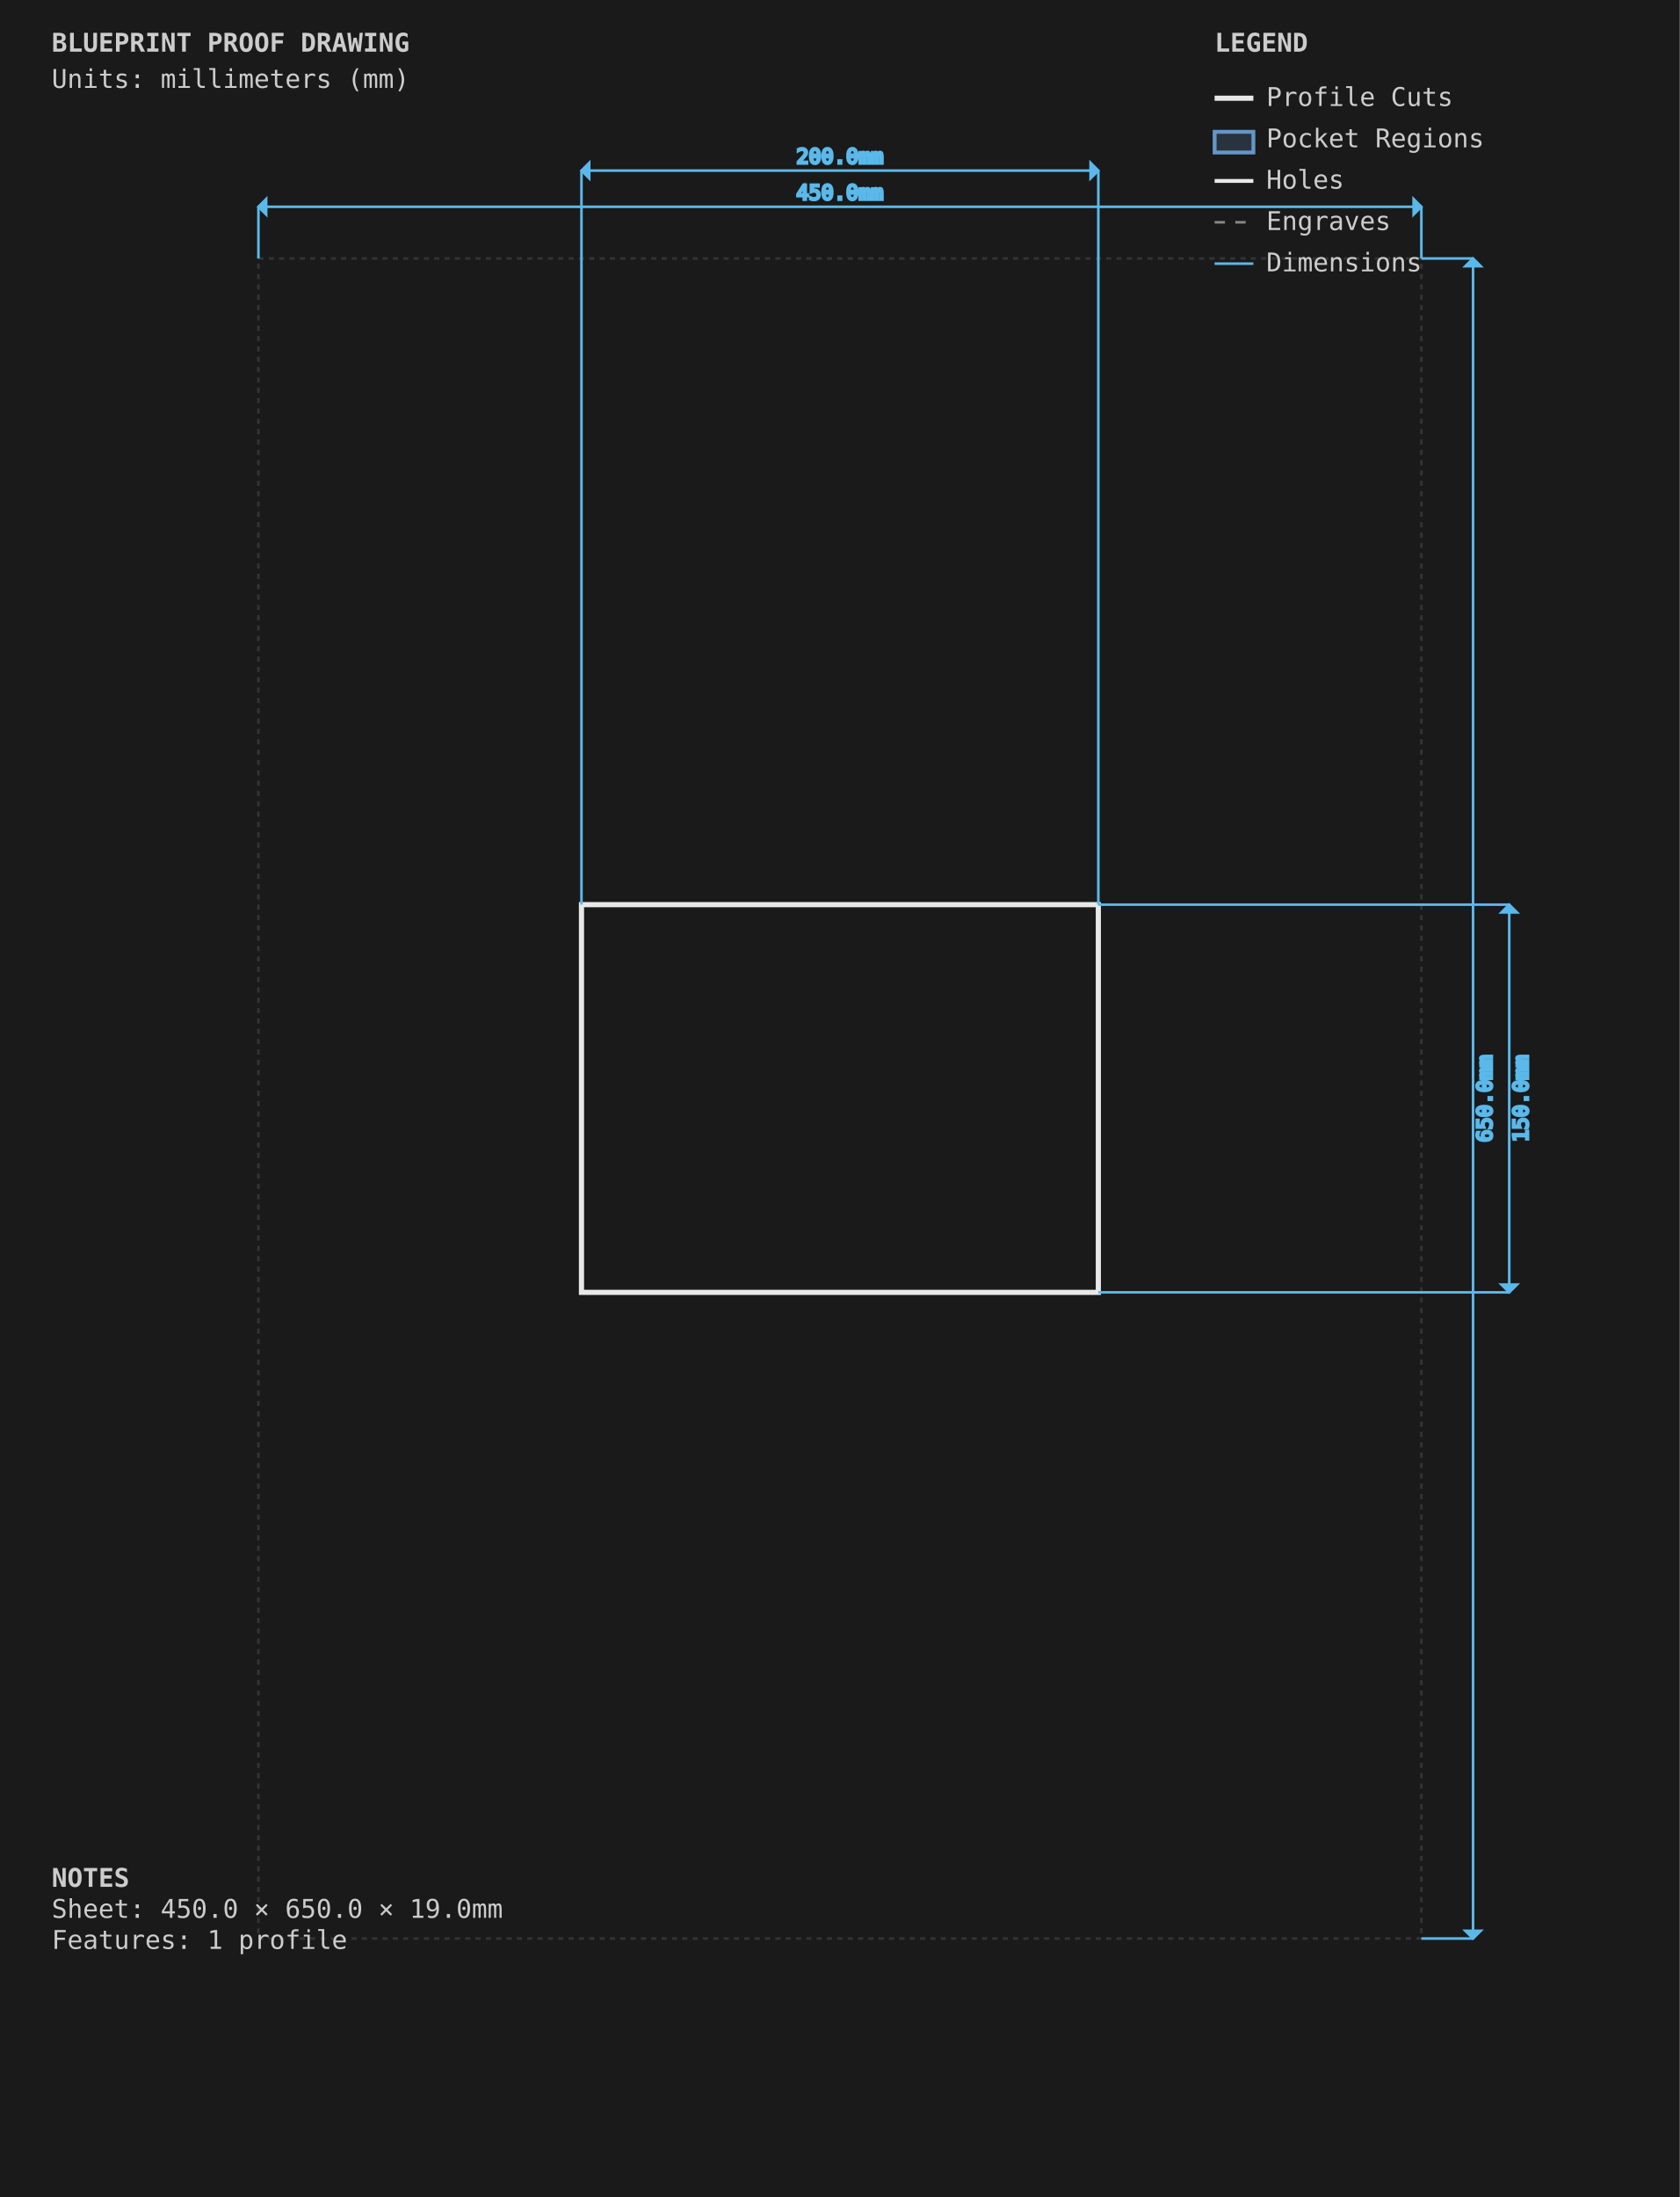
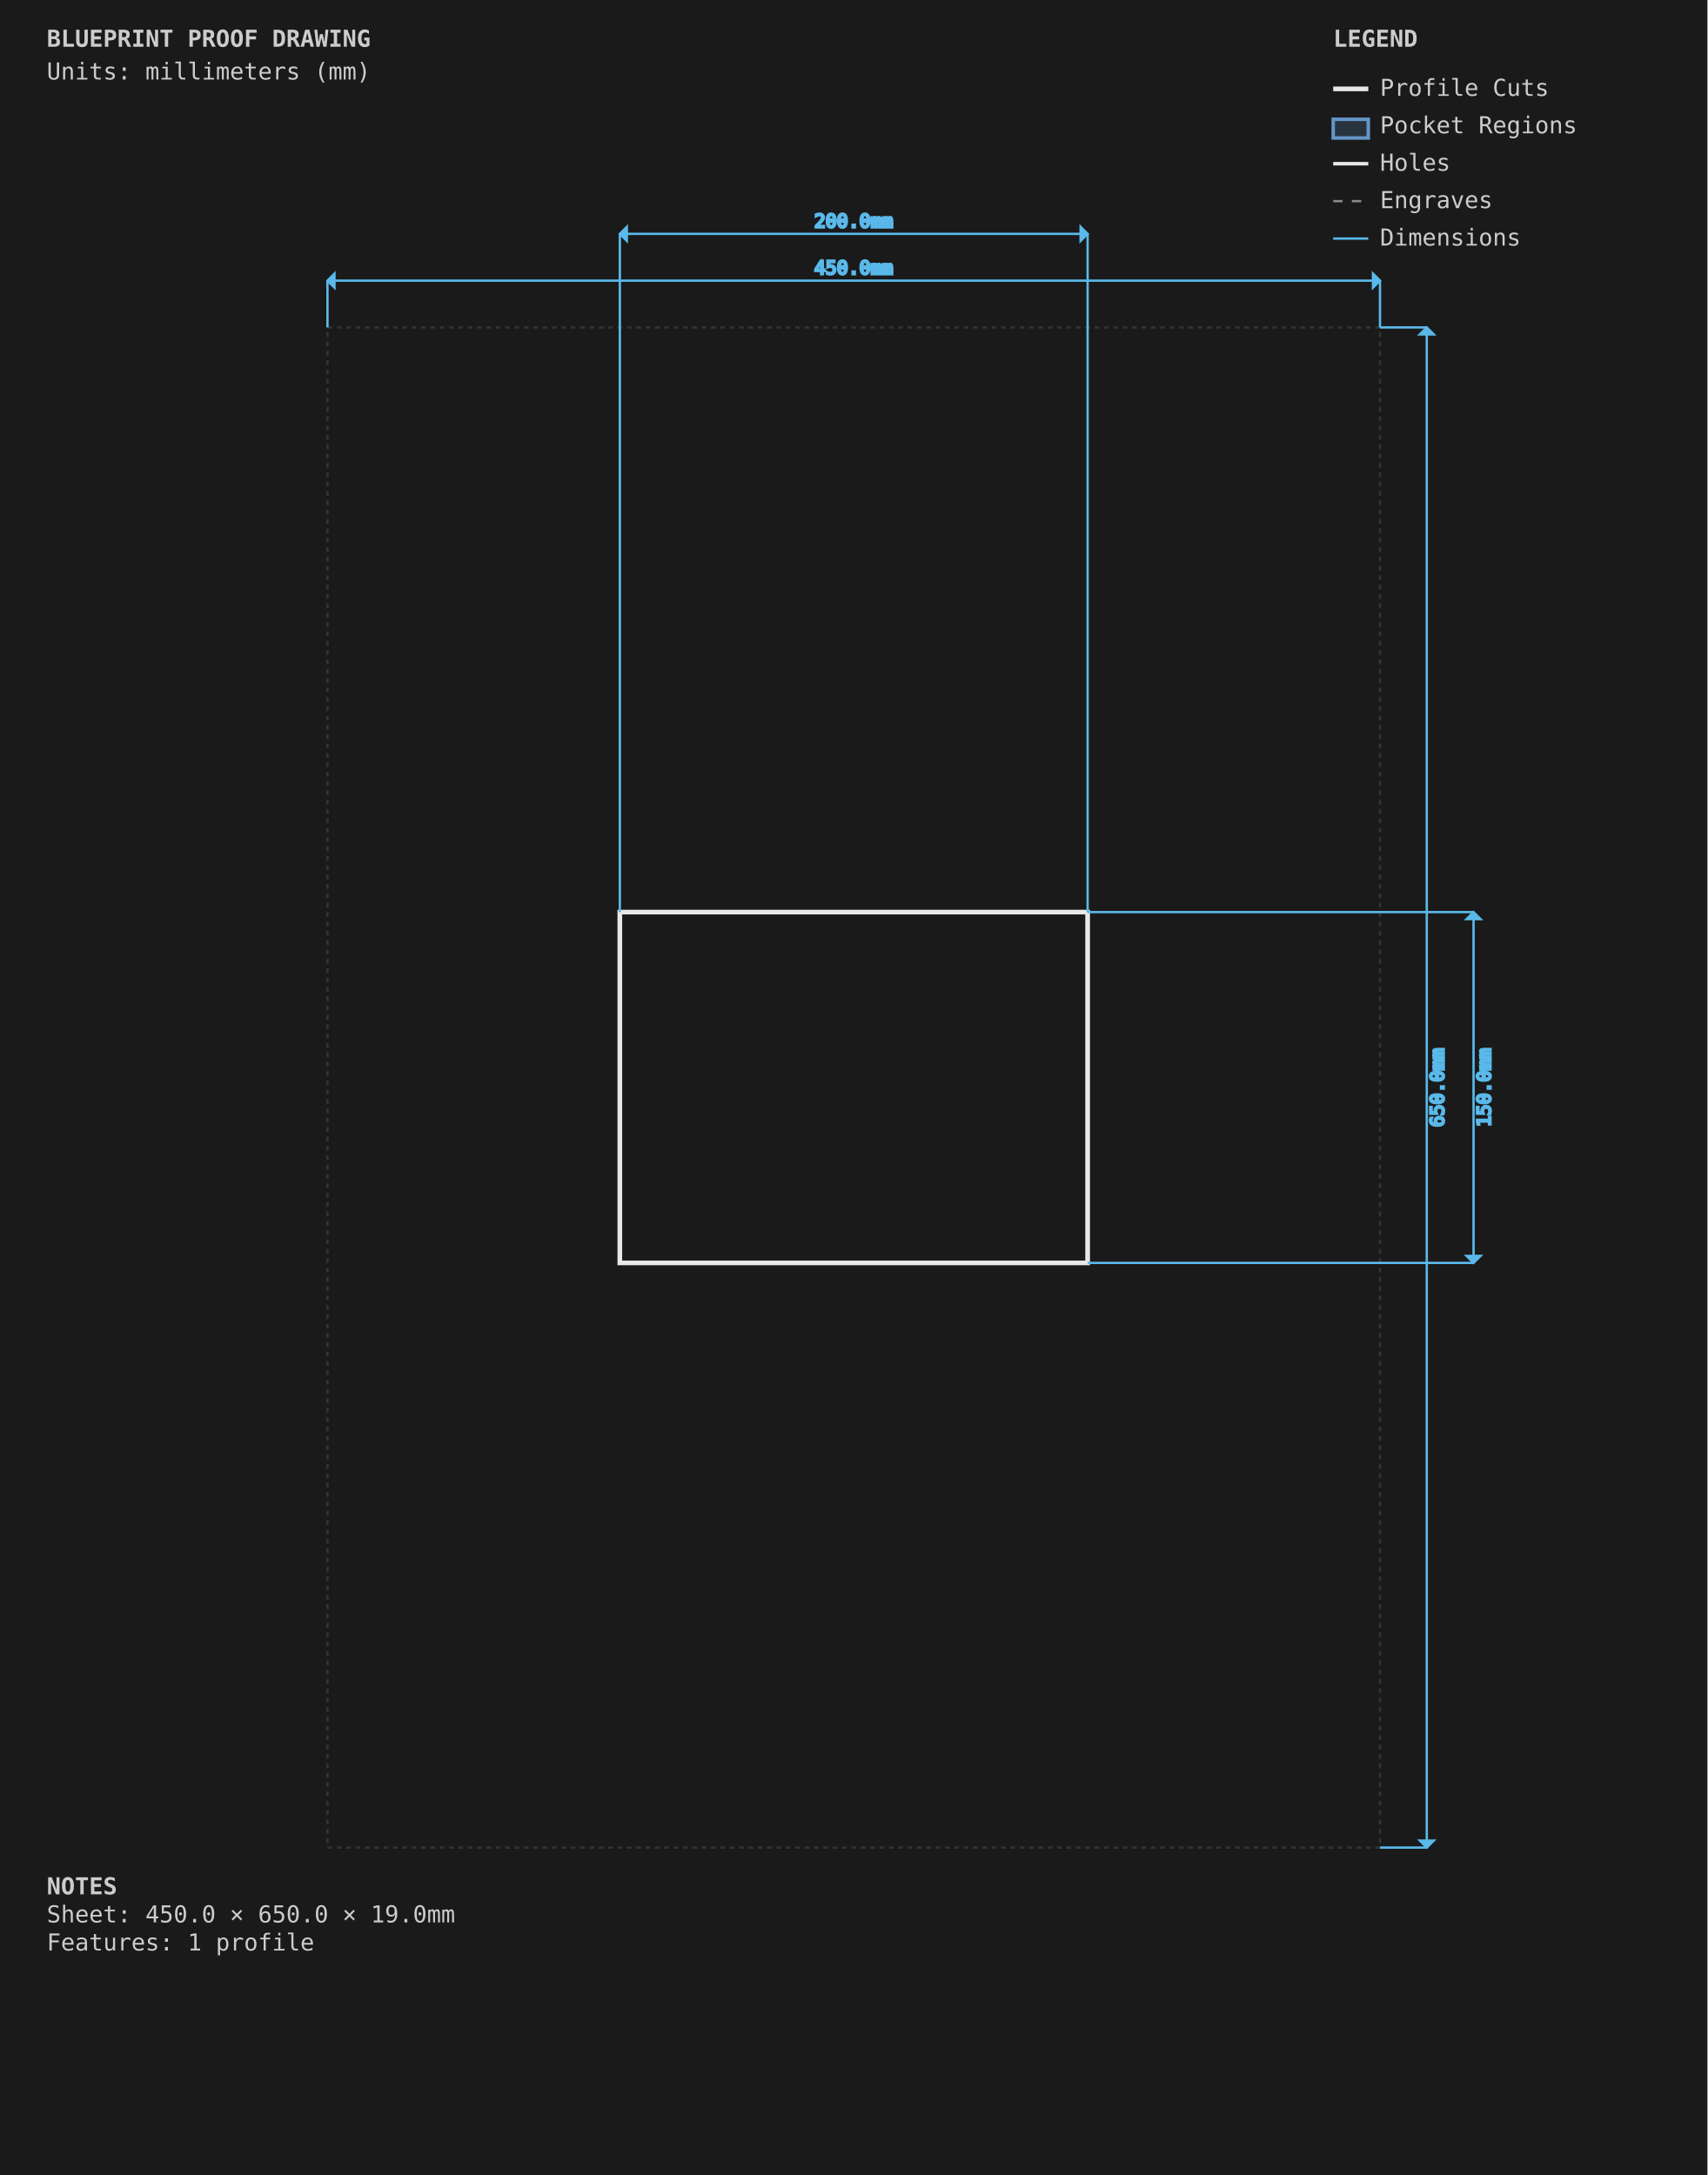
- <svg xmlns="http://www.w3.org/2000/svg" viewBox="0 0 650.0 850.0" width="650.0mm" height="850.0mm">
+ <svg xmlns="http://www.w3.org/2000/svg" viewBox="0 0 730.0 930.0" width="730.0mm" height="930.0mm">
  <style>
        .sheet-outline { stroke: #333333; stroke-width: 1; fill: none; stroke-dasharray: 2,2; }
        .profile-cuts { stroke: #e8e8e8; stroke-width: 2; fill: none; }
        .pocket-regions { stroke: #6496c8; stroke-width: 1.5; fill: #6496c8; fill-opacity: 0.2; }
        .holes { stroke: #e8e8e8; stroke-width: 1.5; fill: none; }
        .engrave-paths { stroke: #888888; stroke-width: 1; fill: none; stroke-dasharray: 4,4; }
        .construction { stroke: #333333; stroke-width: 0.5; fill: none; stroke-dasharray: 2,2; }
        .dimensions { stroke: #5ab9ea; stroke-width: 1; fill: none; }
        .dimension-text { fill: #5ab9ea; font-family: monospace; font-size: 8px; }
        .notes { fill: #cccccc; font-family: monospace; font-size: 10px; }
        .legend { fill: #cccccc; font-family: monospace; font-size: 10px; }
    </style>
-   <rect x="0" y="0" width="650.0" height="850.0" fill="#1a1a1a" />
+   <rect x="0" y="0" width="730.0" height="930.0" fill="#1a1a1a" />
  <g id="SHEET_OUTLINE" class="sheet-outline">
-     <rect x="100" y="100" width="450.0" height="650.0" />
+     <rect x="140" y="140" width="450.0" height="650.0" />
  </g>
  <g id="PROFILE_CUTS" class="profile-cuts">
-     <rect x="225.0" y="350.0" width="200.0" height="150.0" />
+     <rect x="265.0" y="390.0" width="200.0" height="150.0" />
  </g>
  <g id="POCKET_REGIONS" class="pocket-regions" />
  <g id="ENGRAVE_PATHS" class="engrave-paths" />
  <g id="HOLES" class="holes" />
  <g id="CONSTRUCTION" class="construction" />
  <g id="DIMENSIONS" class="dimensions">
-     <line x1="100" y1="100" x2="100" y2="80.0" stroke="#5ab9ea" stroke-width="1" />
-     <line x1="550.0" y1="100" x2="550.0" y2="80.0" stroke="#5ab9ea" stroke-width="1" />
-     <line x1="100" y1="80.0" x2="550.0" y2="80.0" stroke="#5ab9ea" stroke-width="1" />
-     <polygon points="100,80.0 103.0,77.0 103.0,83.0" fill="#5ab9ea" />
-     <polygon points="550.0,80.0 547.0,77.0 547.0,83.0" fill="#5ab9ea" />
-     <text x="325.0" y="75.0" class="dimension-text" text-anchor="middle" dominant-baseline="middle">450.0mm</text>
-     <line x1="550.0" y1="100" x2="570.0" y2="100" stroke="#5ab9ea" stroke-width="1" />
-     <line x1="550.0" y1="750.0" x2="570.0" y2="750.0" stroke="#5ab9ea" stroke-width="1" />
-     <line x1="570.0" y1="100" x2="570.0" y2="750.0" stroke="#5ab9ea" stroke-width="1" />
-     <polygon points="570.0,100 567.0,103.0 573.0,103.0" fill="#5ab9ea" />
-     <polygon points="570.0,750.0 567.0,747.0 573.0,747.0" fill="#5ab9ea" />
-     <text x="575.0" y="425.0" class="dimension-text" text-anchor="middle" dominant-baseline="middle" transform="rotate(-90 575.0 425.0)">650.0mm</text>
-     <line x1="225.0" y1="350.0" x2="225.0" y2="66.0" stroke="#5ab9ea" stroke-width="1" />
-     <line x1="425.0" y1="350.0" x2="425.0" y2="66.0" stroke="#5ab9ea" stroke-width="1" />
-     <line x1="225.0" y1="66.0" x2="425.0" y2="66.0" stroke="#5ab9ea" stroke-width="1" />
-     <polygon points="225.0,66.0 228.0,63.0 228.0,69.0" fill="#5ab9ea" />
-     <polygon points="425.0,66.0 422.0,63.0 422.0,69.0" fill="#5ab9ea" />
-     <text x="325.0" y="61.0" class="dimension-text" text-anchor="middle" dominant-baseline="middle">200.0mm</text>
-     <line x1="425.0" y1="350.0" x2="584.0" y2="350.0" stroke="#5ab9ea" stroke-width="1" />
-     <line x1="425.0" y1="500.0" x2="584.0" y2="500.0" stroke="#5ab9ea" stroke-width="1" />
-     <line x1="584.0" y1="350.0" x2="584.0" y2="500.0" stroke="#5ab9ea" stroke-width="1" />
-     <polygon points="584.0,350.0 581.0,353.0 587.0,353.0" fill="#5ab9ea" />
-     <polygon points="584.0,500.0 581.0,497.0 587.0,497.0" fill="#5ab9ea" />
-     <text x="589.0" y="425.0" class="dimension-text" text-anchor="middle" dominant-baseline="middle" transform="rotate(-90 589.0 425.0)">150.0mm</text>
+     <line x1="140" y1="140" x2="140" y2="120.0" stroke="#5ab9ea" stroke-width="1" />
+     <line x1="590.0" y1="140" x2="590.0" y2="120.0" stroke="#5ab9ea" stroke-width="1" />
+     <line x1="140" y1="120.0" x2="590.0" y2="120.0" stroke="#5ab9ea" stroke-width="1" />
+     <polygon points="140,120.0 143.0,117.0 143.0,123.0" fill="#5ab9ea" />
+     <polygon points="590.0,120.0 587.0,117.0 587.0,123.0" fill="#5ab9ea" />
+     <text x="365.0" y="115.0" class="dimension-text" text-anchor="middle" dominant-baseline="middle">450.0mm</text>
+     <line x1="590.0" y1="140" x2="610.0" y2="140" stroke="#5ab9ea" stroke-width="1" />
+     <line x1="590.0" y1="790.0" x2="610.0" y2="790.0" stroke="#5ab9ea" stroke-width="1" />
+     <line x1="610.0" y1="140" x2="610.0" y2="790.0" stroke="#5ab9ea" stroke-width="1" />
+     <polygon points="610.0,140 607.0,143.0 613.0,143.0" fill="#5ab9ea" />
+     <polygon points="610.0,790.0 607.0,787.0 613.0,787.0" fill="#5ab9ea" />
+     <text x="615.0" y="465.0" class="dimension-text" text-anchor="middle" dominant-baseline="middle" transform="rotate(-90 615.0 465.0)">650.0mm</text>
+     <line x1="265.0" y1="390.0" x2="265.0" y2="100.0" stroke="#5ab9ea" stroke-width="1" />
+     <line x1="465.0" y1="390.0" x2="465.0" y2="100.0" stroke="#5ab9ea" stroke-width="1" />
+     <line x1="265.0" y1="100.0" x2="465.0" y2="100.0" stroke="#5ab9ea" stroke-width="1" />
+     <polygon points="265.0,100.0 268.0,97.0 268.0,103.0" fill="#5ab9ea" />
+     <polygon points="465.0,100.0 462.0,97.0 462.0,103.0" fill="#5ab9ea" />
+     <text x="365.0" y="95.0" class="dimension-text" text-anchor="middle" dominant-baseline="middle">200.0mm</text>
+     <line x1="465.0" y1="390.0" x2="630.0" y2="390.0" stroke="#5ab9ea" stroke-width="1" />
+     <line x1="465.0" y1="540.0" x2="630.0" y2="540.0" stroke="#5ab9ea" stroke-width="1" />
+     <line x1="630.0" y1="390.0" x2="630.0" y2="540.0" stroke="#5ab9ea" stroke-width="1" />
+     <polygon points="630.0,390.0 627.0,393.0 633.0,393.0" fill="#5ab9ea" />
+     <polygon points="630.0,540.0 627.0,537.0 633.0,537.0" fill="#5ab9ea" />
+     <text x="635.0" y="465.0" class="dimension-text" text-anchor="middle" dominant-baseline="middle" transform="rotate(-90 635.0 465.0)">150.0mm</text>
  </g>
  <g id="NOTES" class="notes">
-     <text x="20" y="730.0" class="notes" font-weight="bold">NOTES</text>
-     <text x="20" y="742.0" class="notes">Sheet: 450.0 × 650.0 × 19.0mm</text>
-     <text x="20" y="754.0" class="notes">Features: 1 profile</text>
+     <text x="20" y="810.0" class="notes" font-weight="bold">NOTES</text>
+     <text x="20" y="822.0" class="notes">Sheet: 450.0 × 650.0 × 19.0mm</text>
+     <text x="20" y="834.0" class="notes">Features: 1 profile</text>
  </g>
  <g id="TITLE_BLOCK" class="title-block">
    <text x="20" y="20" class="notes" font-weight="bold" font-size="14px">BLUEPRINT PROOF DRAWING</text>
    <text x="20" y="34" class="notes" font-size="9px">Units: millimeters (mm)</text>
  </g>
  <g id="LEGEND" class="legend">
-     <text x="470.0" y="20" class="legend" font-weight="bold">LEGEND</text>
-     <line x1="470.0" y1="38" x2="485.0" y2="38" stroke="#e8e8e8" stroke-width="2" />
-     <text x="490.0" y="41" class="legend">Profile Cuts</text>
-     <rect x="470.0" y="51" width="15.0" height="8" stroke="#6496c8" stroke-width="1.5" fill="#6496c8" fill-opacity="0.2" />
-     <text x="490.0" y="57" class="legend">Pocket Regions</text>
-     <line x1="470.0" y1="70" x2="485.0" y2="70" stroke="#e8e8e8" stroke-width="1.5" />
-     <text x="490.0" y="73" class="legend">Holes</text>
-     <line x1="470.0" y1="86" x2="485.0" y2="86" stroke="#888888" stroke-width="1" stroke-dasharray="4,4" />
-     <text x="490.0" y="89" class="legend">Engraves</text>
-     <line x1="470.0" y1="102" x2="485.0" y2="102" stroke="#5ab9ea" stroke-width="1" />
-     <text x="490.0" y="105" class="legend">Dimensions</text>
+     <text x="570.0" y="20" class="legend" font-weight="bold">LEGEND</text>
+     <line x1="570.0" y1="38" x2="585.0" y2="38" stroke="#e8e8e8" stroke-width="2" />
+     <text x="590.0" y="41" class="legend">Profile Cuts</text>
+     <rect x="570.0" y="51" width="15.0" height="8" stroke="#6496c8" stroke-width="1.5" fill="#6496c8" fill-opacity="0.2" />
+     <text x="590.0" y="57" class="legend">Pocket Regions</text>
+     <line x1="570.0" y1="70" x2="585.0" y2="70" stroke="#e8e8e8" stroke-width="1.5" />
+     <text x="590.0" y="73" class="legend">Holes</text>
+     <line x1="570.0" y1="86" x2="585.0" y2="86" stroke="#888888" stroke-width="1" stroke-dasharray="4,4" />
+     <text x="590.0" y="89" class="legend">Engraves</text>
+     <line x1="570.0" y1="102" x2="585.0" y2="102" stroke="#5ab9ea" stroke-width="1" />
+     <text x="590.0" y="105" class="legend">Dimensions</text>
  </g>
</svg>
